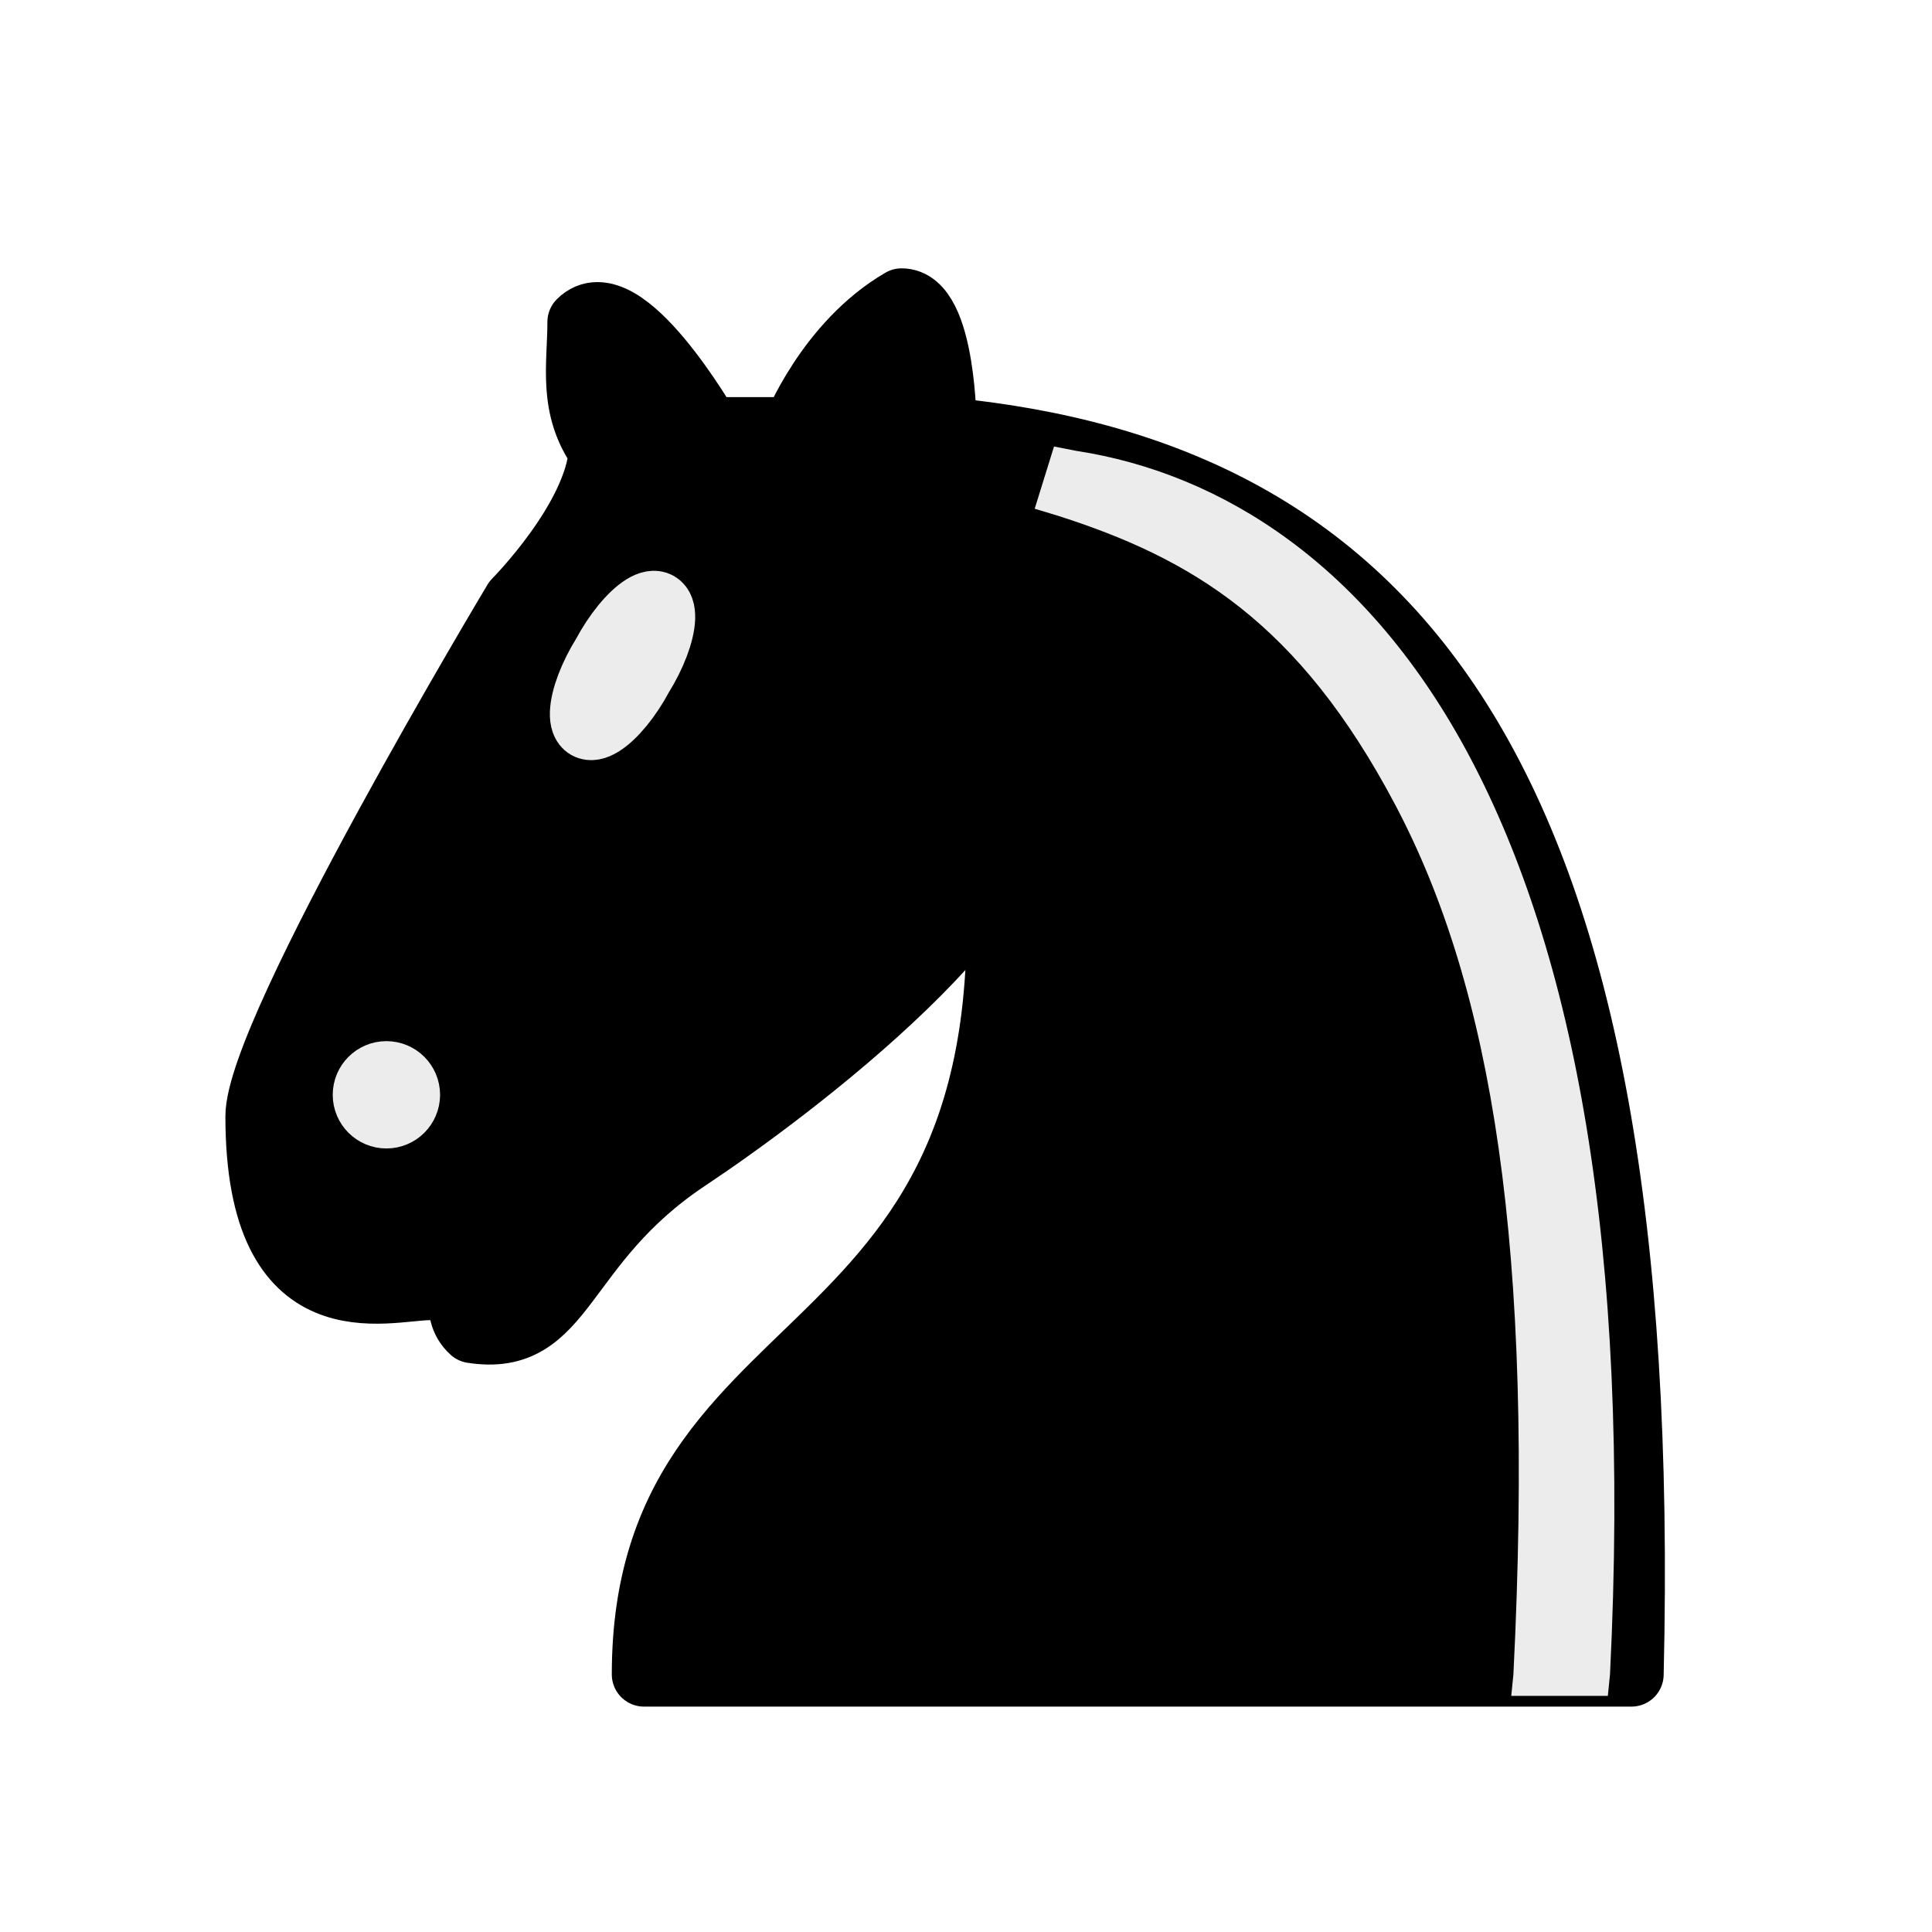
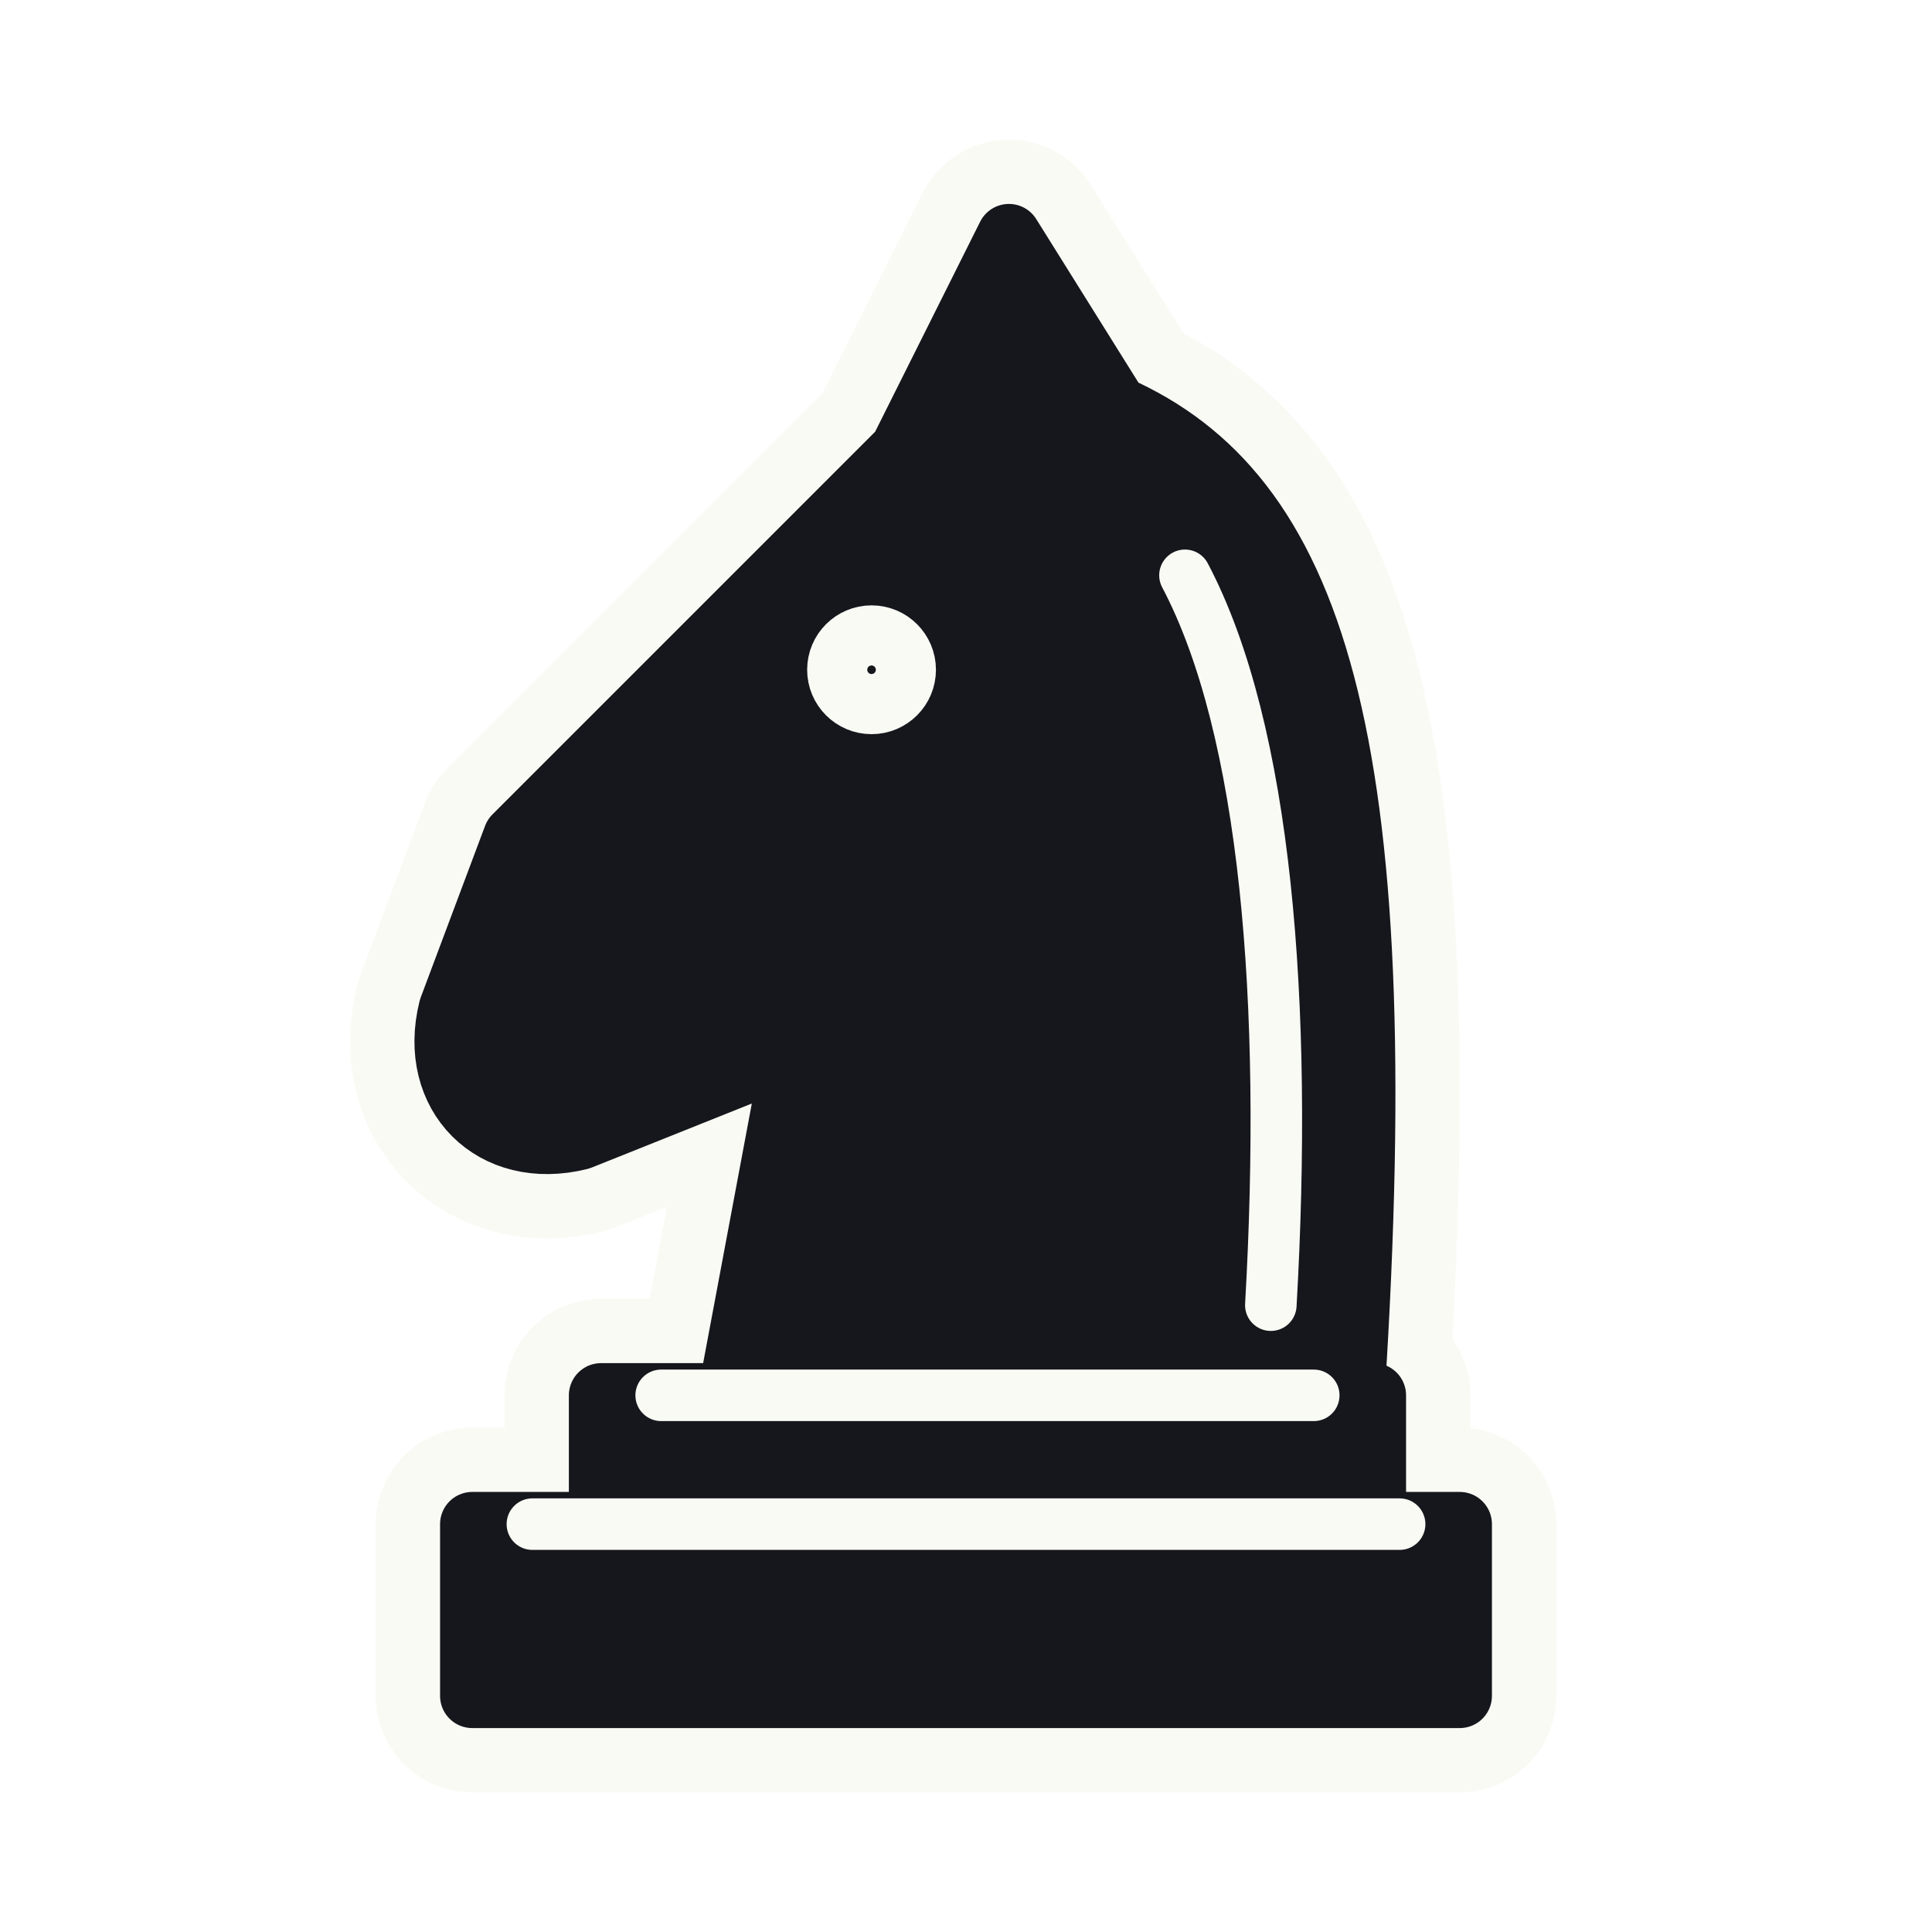
- <svg xmlns="http://www.w3.org/2000/svg" style="color-scheme:light only" width="45" height="45" viewBox="0 0 45 45">
-   <g fill="none" fill-rule="evenodd" stroke="#000" stroke-linecap="round" stroke-linejoin="round" stroke-width="1.5">
-     <path fill="#000" d="M22 10c10.5 1 16.5 8 16 29H15c0-9 10-6.5 8-21" />
-     <path fill="#000" d="M24 18c.38 2.91-5.55 7.37-8 9-3 2-2.82 4.34-5 4-1.04-.94 1.41-3.04 0-3-1 0 .19 1.23-1 2-1 0-4 1-4-4 0-2 6-12 6-12s1.89-1.9 2-3.5c-.73-1-.5-2-.5-3 1-1 3 2.5 3 2.5h2s.78-2 2.5-3c1 0 1 3 1 3" />
-     <path fill="#ececec" stroke="#ececec" d="M9.5 25.5a.5.5 0 1 1-1 0 .5.5 0 1 1 1 0m5.43-9.75a.5 1.5 30 1 1-.86-.5.5 1.5 30 1 1 .86.5" />
-     <path fill="#ececec" stroke="none" d="m24.55 10.4-.45 1.45.5.15c3.15 1 5.65 2.49 7.9 6.75S35.75 29.06 35.25 39l-.05.5h2.25l.05-.5c.5-10.06-.88-16.85-3.25-21.34s-5.79-6.64-9.19-7.16z" />
+ <svg xmlns="http://www.w3.org/2000/svg" viewBox="0 0 45 45">
+   <g fill="#fafaf5" stroke="#fafaf5" stroke-width="4.5" stroke-linejoin="round">
+     <path d="M17 32.5l1.5-8-5 2c-2 .5-3.5-1-3-3l1.5-4 9-9 2.5-5 2.5 4c4.5 2 6.5 7.5 5.5 23z" />
+     <path d="M14 32.5h18v3H14z" />
+     <path d="M11 35.5h23v4H11z" />
+   </g>
+   <g fill="#15171c" stroke="#15171c" stroke-width="1.5" stroke-linejoin="round">
+     <path d="M17 32.5l1.5-8-5 2c-2 .5-3.5-1-3-3l1.5-4 9-9 2.5-5 2.5 4c4.5 2 6.5 7.5 5.5 23z" />
+     <path d="M14 32.5h18v3H14z" />
+     <path d="M11 35.5h23v4H11z" />
+   </g>
+   <g fill="none" stroke="#fafaf5" stroke-width="1.2" stroke-linecap="round">
+     <circle cx="20.3" cy="15.6" r=".7" stroke-width="1.6" />
+     <path d="M27.6 13.4c1.9 3.6 2.4 10 2 17M15.4 32.5h15.2M12.4 35.5h20.2" />
  </g>
</svg>
